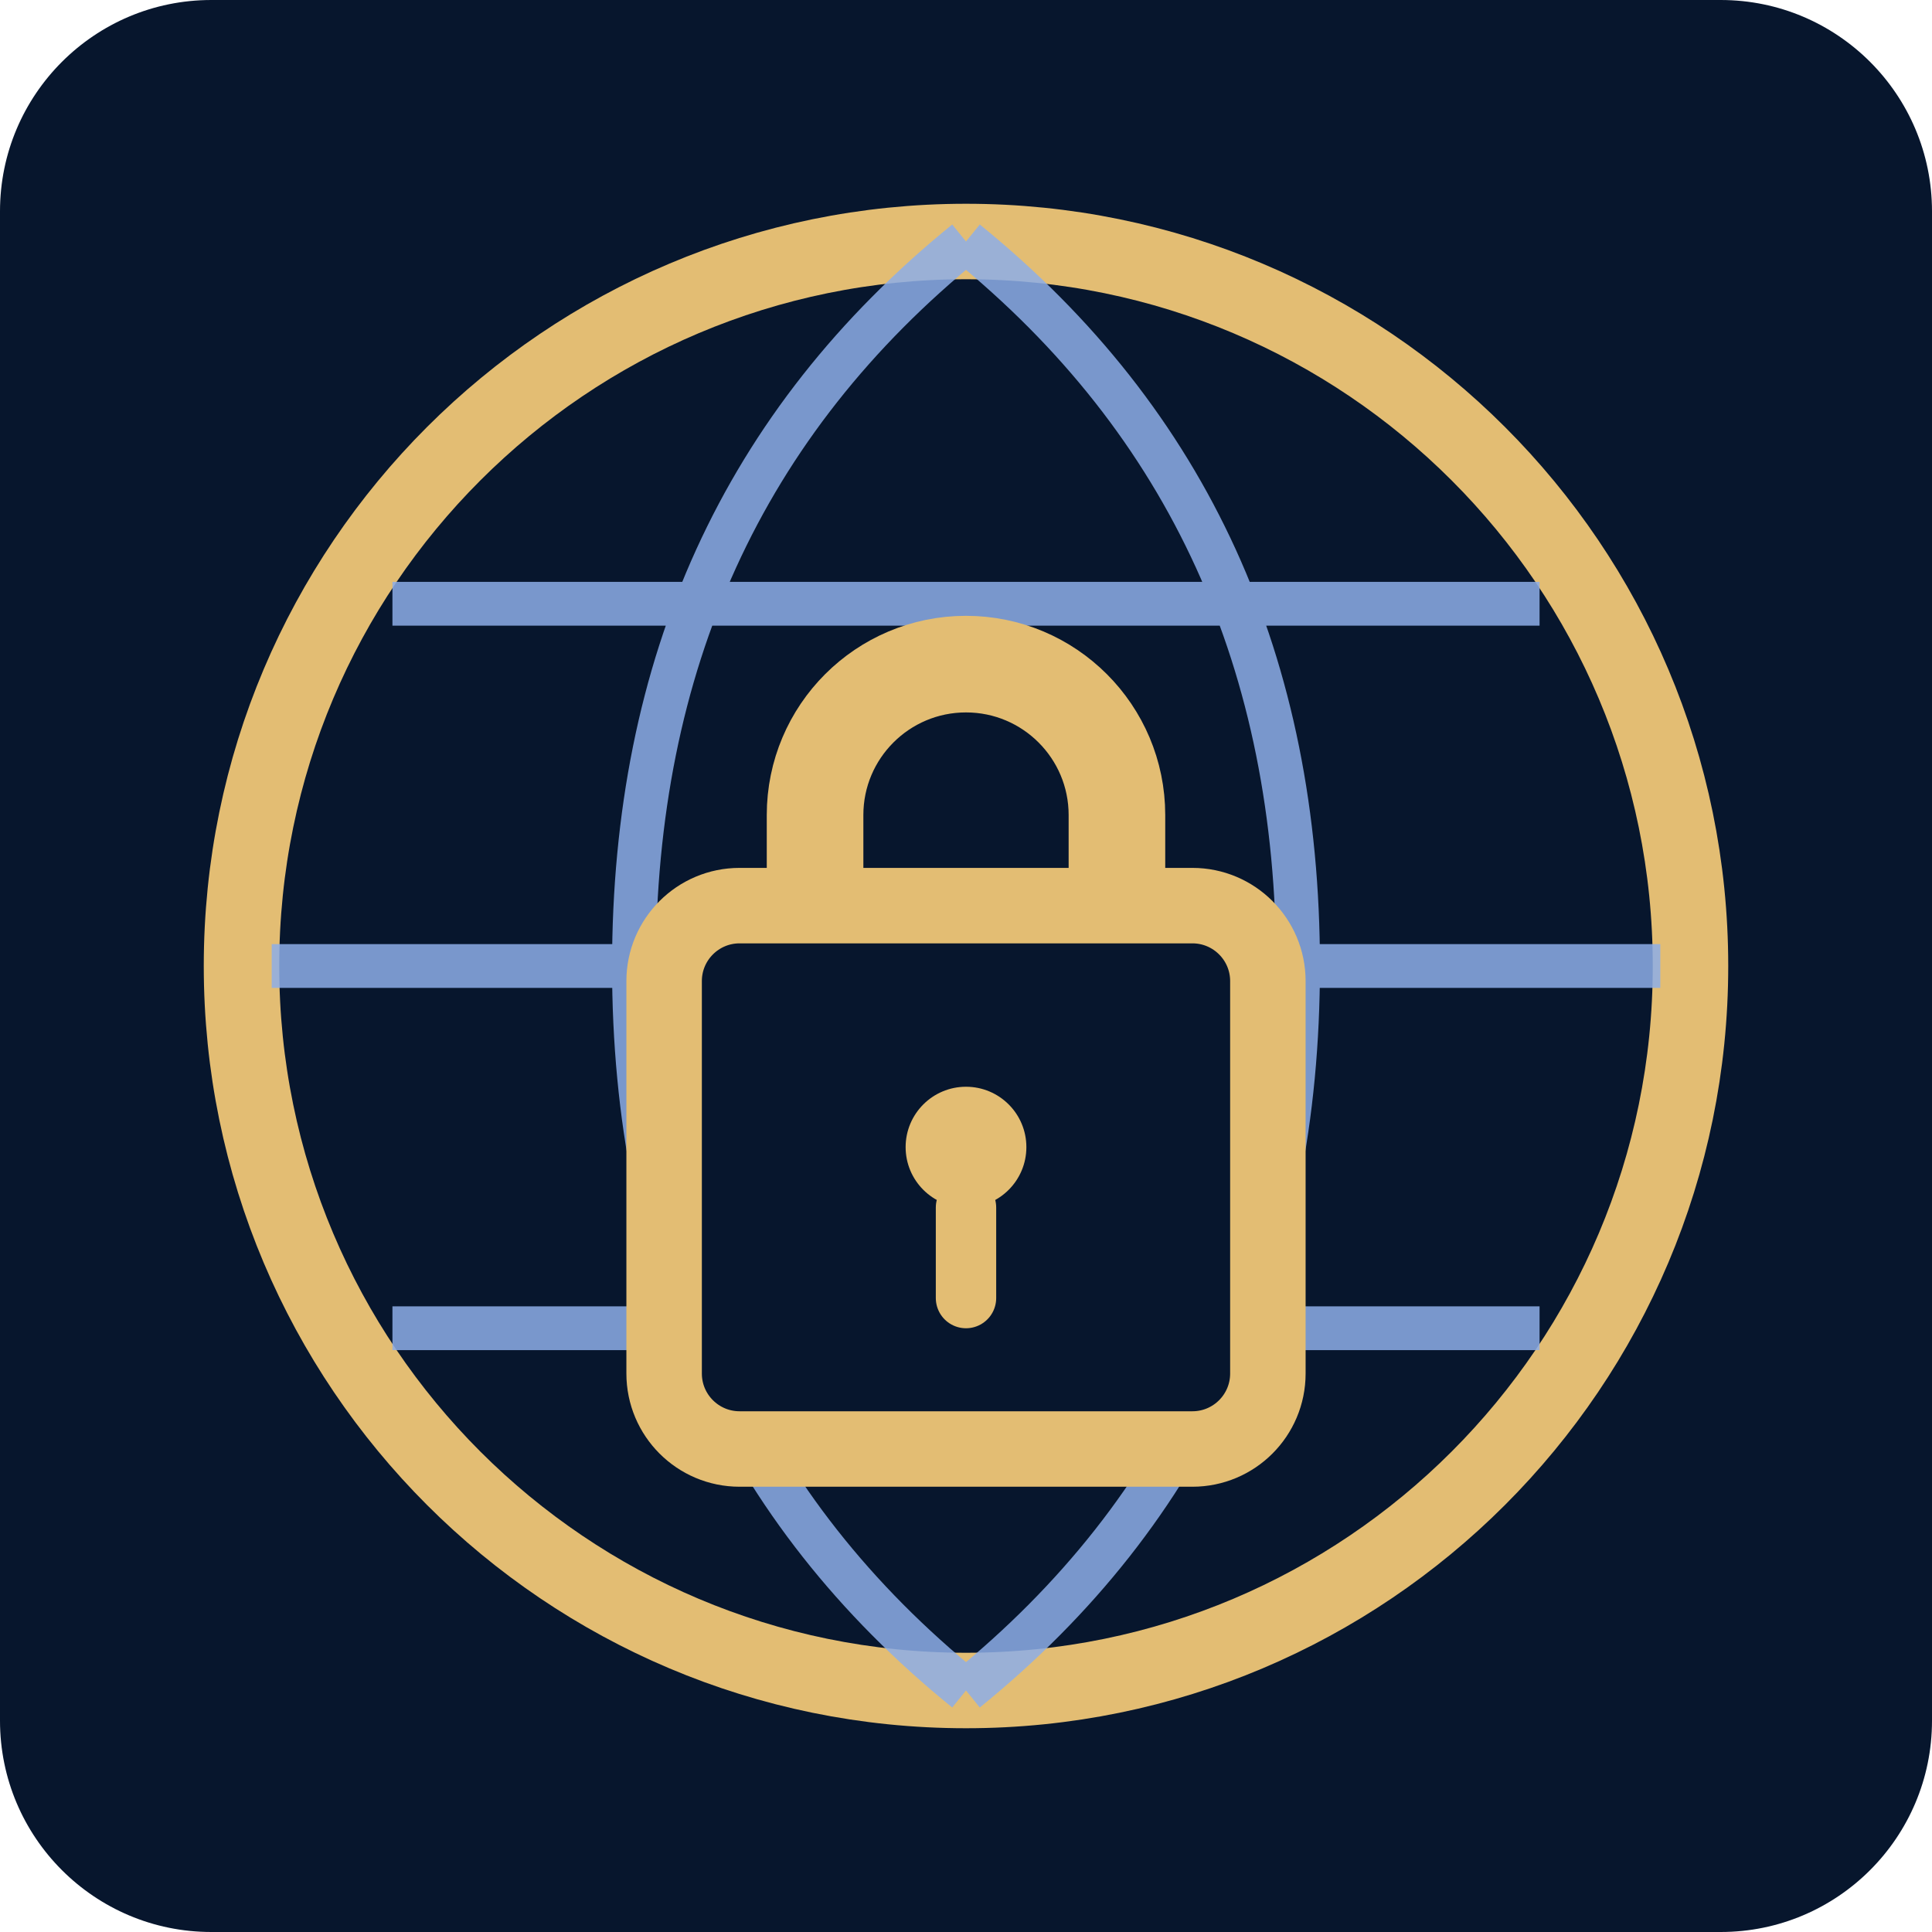
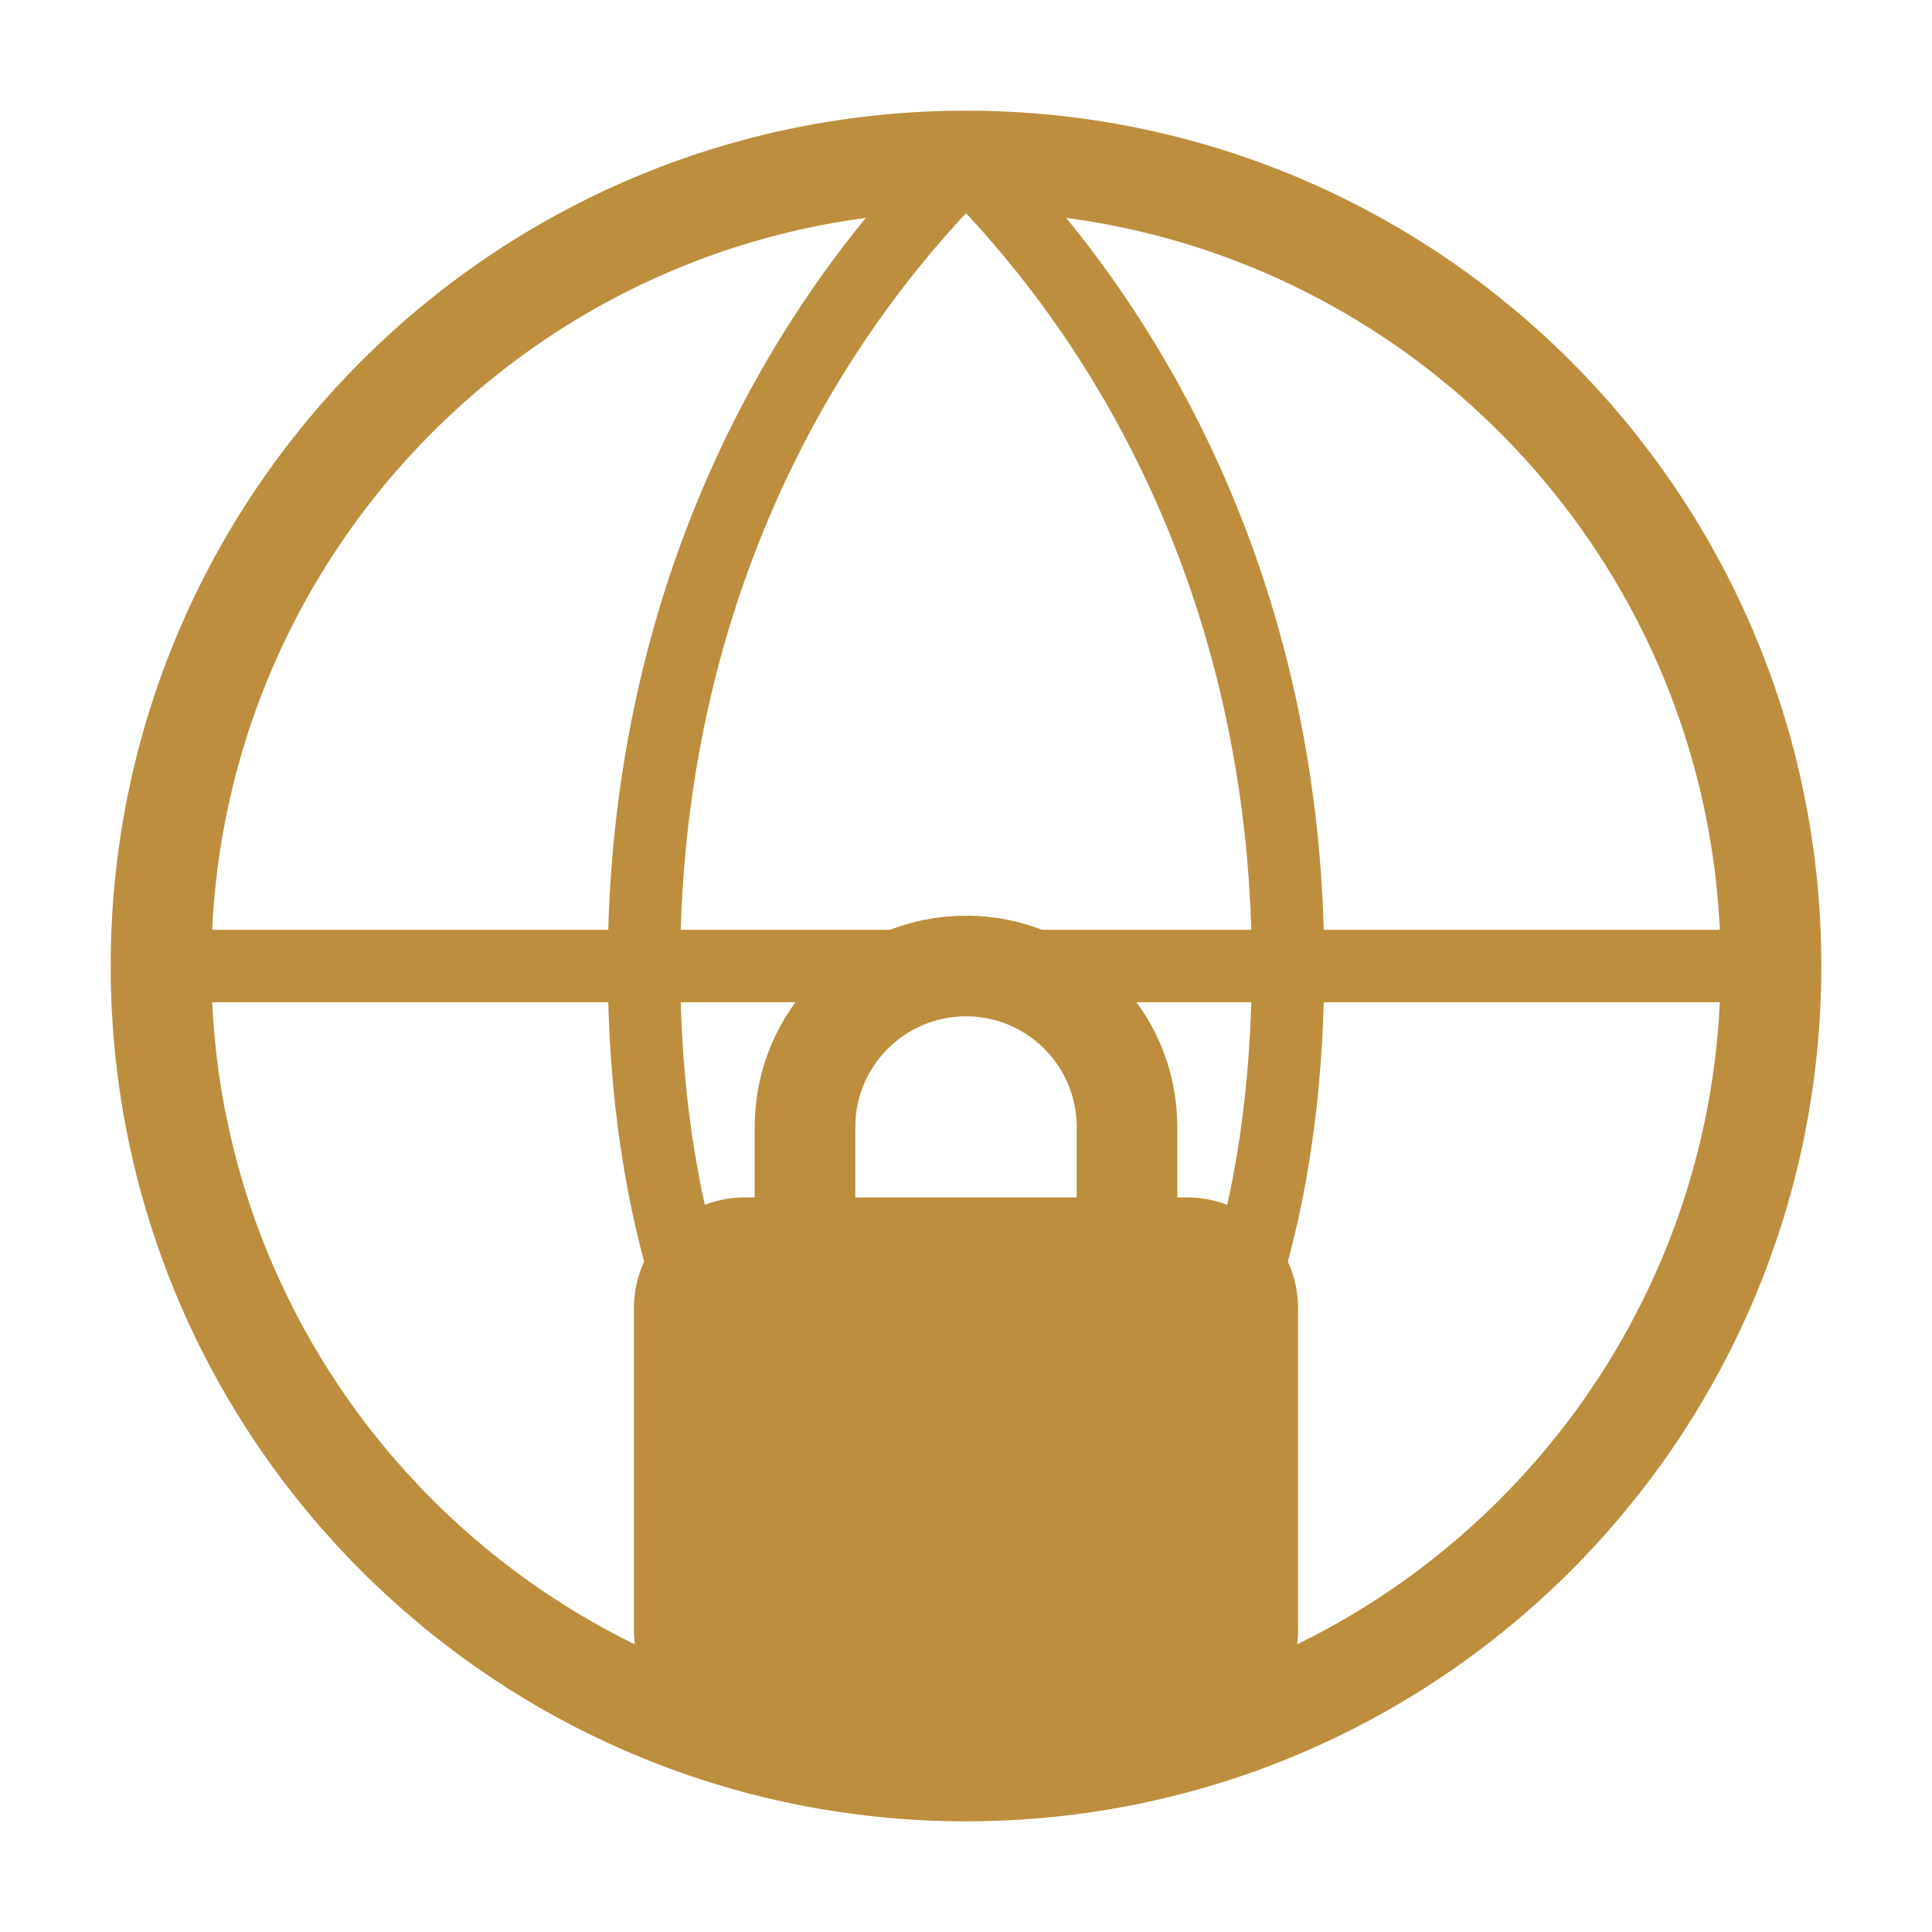
- <svg xmlns="http://www.w3.org/2000/svg" viewBox="0 0 64 64" role="img" aria-labelledby="title">
-   <rect width="64" height="64" rx="7" fill="#07162d" />
-   <circle cx="32" cy="32" r="24" fill="none" stroke="#e3bd73" stroke-width="2.5" />
-   <path d="M9 32h46M13 20h38M13 44h38M32 8c-7.4 6-11 14-11 24s3.6 18 11 24M32 8c7.4 6 11 14 11 24s-3.6 18-11 24" fill="none" stroke="#8daee8" stroke-width="1.45" opacity=".85" />
-   <path d="M27 31v-4a5 5 0 0 1 10 0v4" fill="none" stroke="#e3bd73" stroke-width="3.2" stroke-linecap="round" />
-   <rect x="22" y="30" width="20" height="18" rx="2.5" fill="#07162d" stroke="#e3bd73" stroke-width="2.5" />
-   <circle cx="32" cy="38" r="2" fill="#e3bd73" />
-   <path d="M32 40v3" stroke="#e3bd73" stroke-width="2" stroke-linecap="round" />
+ <svg xmlns="http://www.w3.org/2000/svg" viewBox="0 0 48 48" role="img" aria-labelledby="title">
+   <g fill="none" stroke="#bd8e3d" stroke-linecap="round" stroke-linejoin="round">
+     <circle cx="24" cy="24" r="20" stroke-width="2.5" />
+     <path d="M5 24h38M24 4c-5 5-8 12-8 20 0 3 .4 5.9 1.3 8.5M24 4c5 5 8 12 8 20 0 3-.4 5.9-1.3 8.5" stroke-width="1.8" />
+     <path d="M20 31v-3a4 4 0 0 1 8 0v3" stroke-width="2.5" />
+     <rect x="17" y="31" width="14" height="11" rx="1.5" fill="#bd8e3d" stroke-width="2.5" />
+   </g>
</svg>
